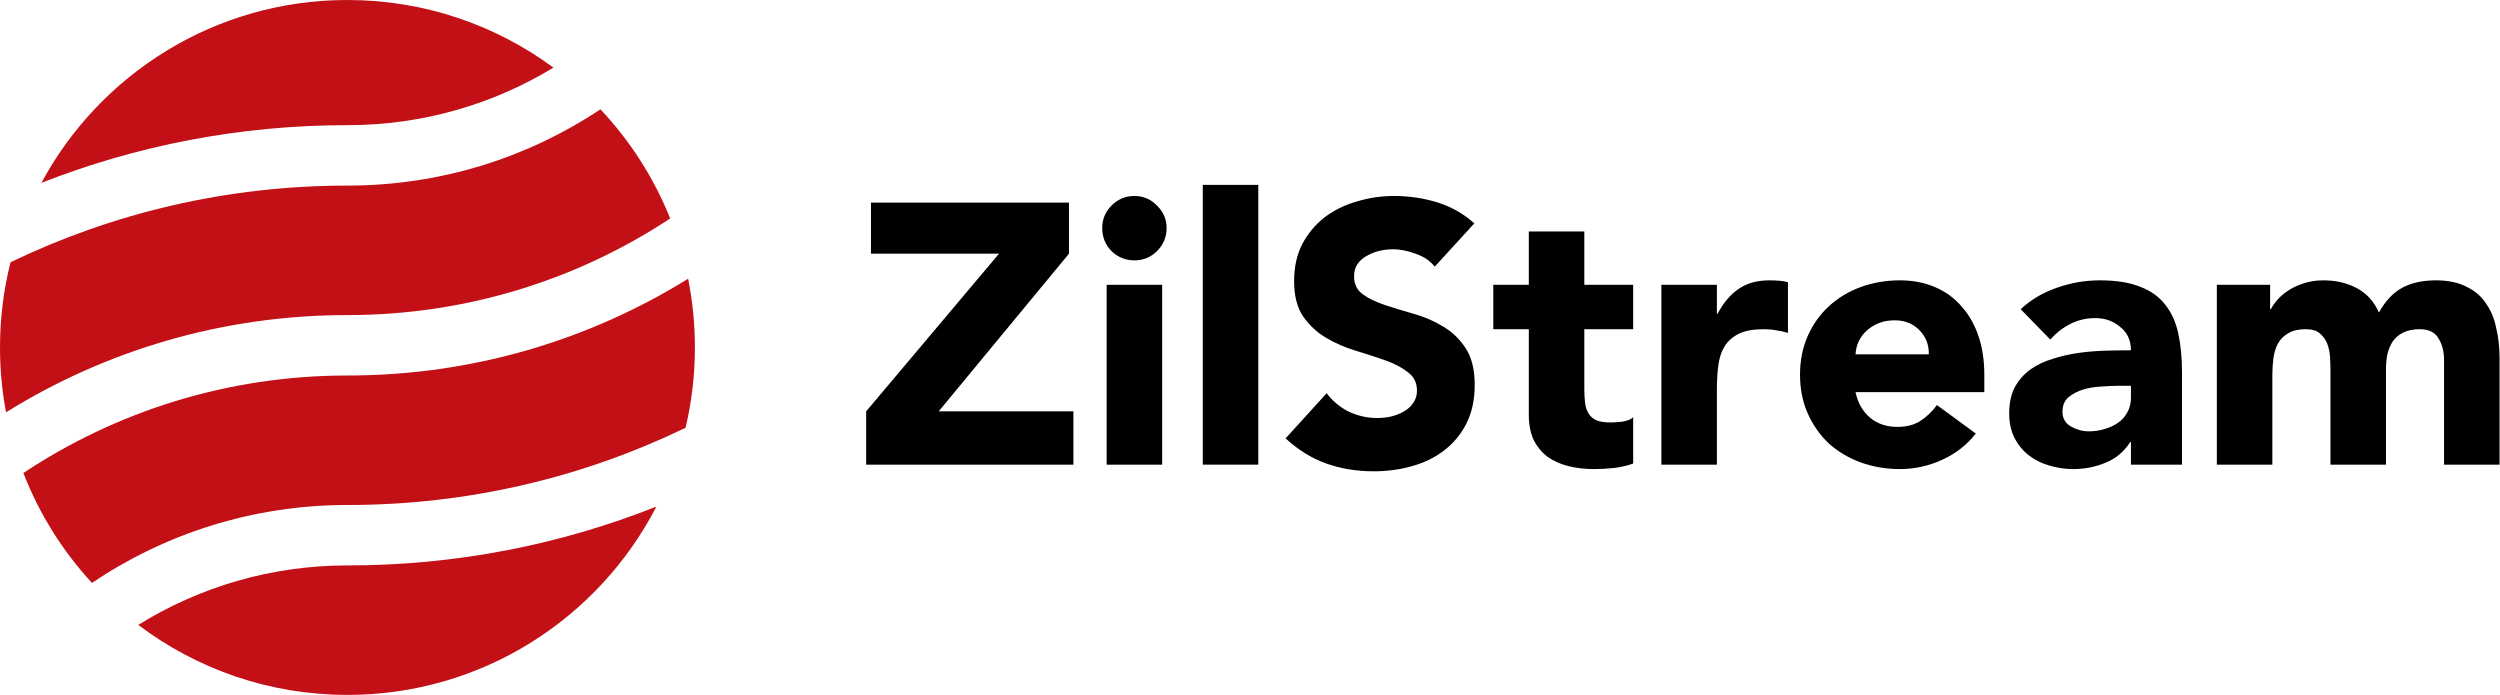
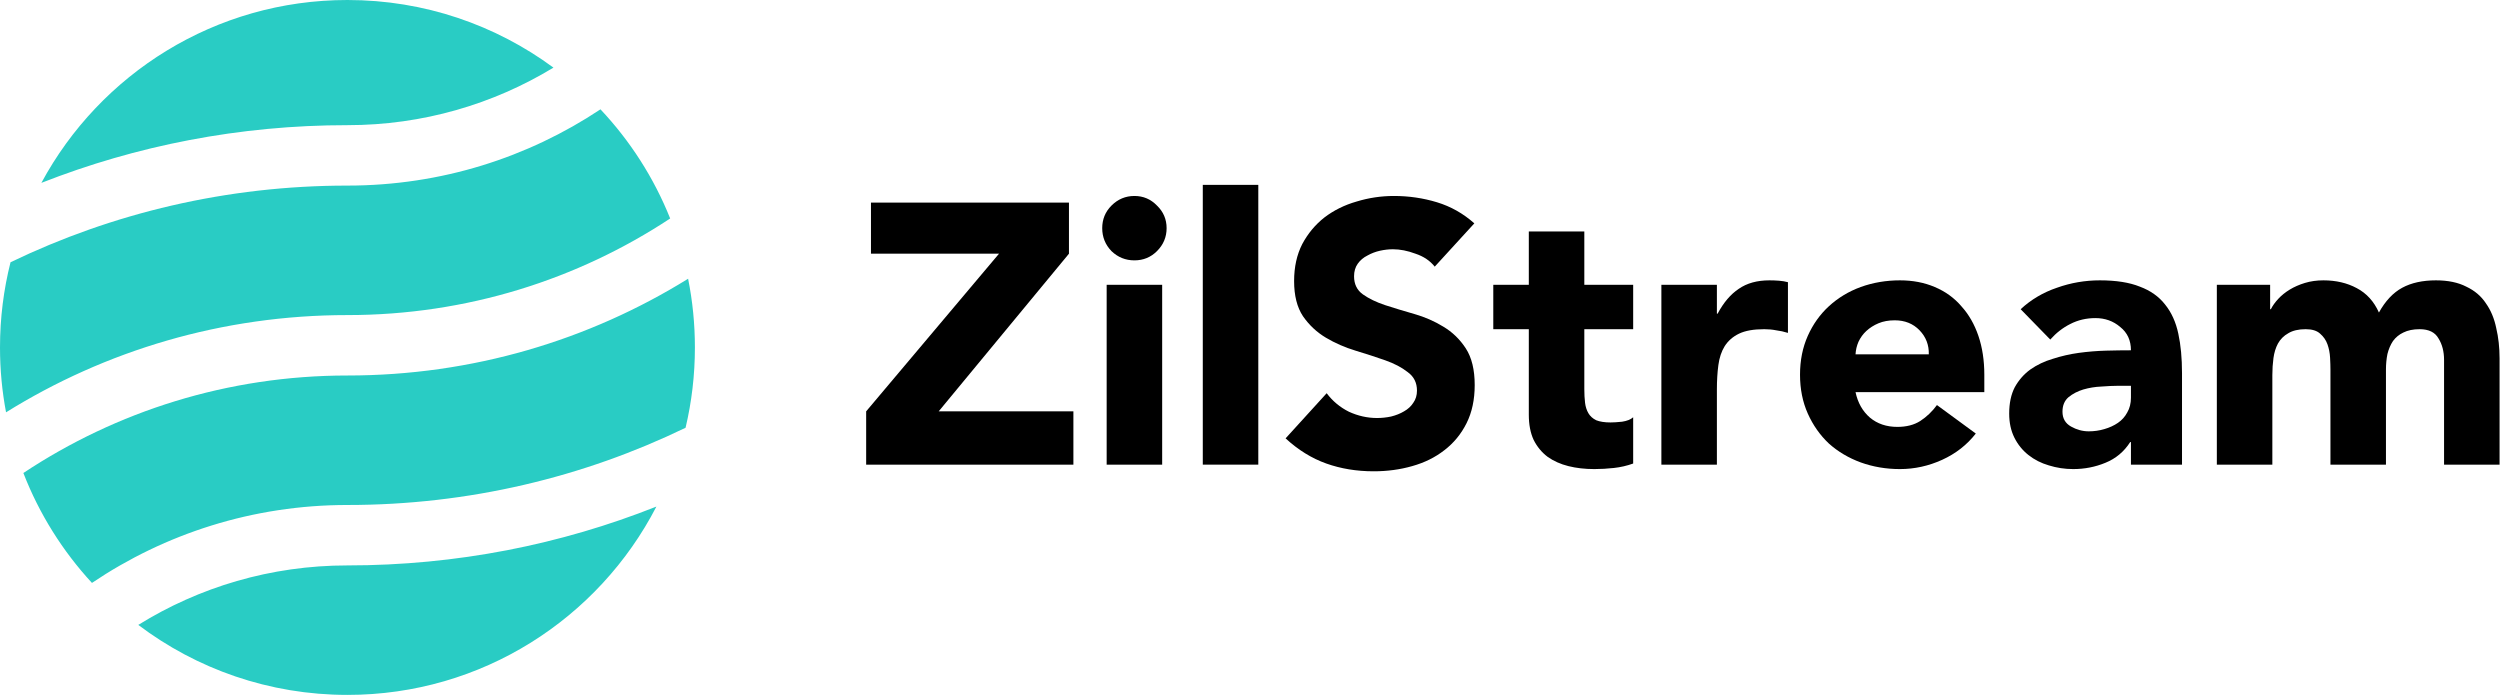
<svg xmlns="http://www.w3.org/2000/svg" width="1216" height="338" viewBox="0 0 1216 338" fill="none">
-   <path fill-rule="evenodd" clip-rule="evenodd" d="M169 60.882C116.457 60.882 66.238 70.832 20.124 88.95C48.659 35.992 104.626 0 169 0C206.507 0 241.161 12.219 269.197 32.892C239.985 50.653 205.687 60.882 169 60.882ZM5.117 127.563C54.692 103.666 110.282 90.273 169 90.273C214.505 90.273 256.819 76.615 292.068 53.175C306.465 68.466 318.044 86.441 325.974 106.269C280.935 135.969 226.986 153.255 169 153.255C108.052 153.255 51.149 170.569 2.939 200.548C1.01 190.327 0 179.781 0 169C0 154.703 1.775 140.821 5.117 127.563ZM169 182.646C110.732 182.646 56.541 200.1 11.37 230.066C19.095 249.994 30.491 268.093 44.728 283.532C80.215 259.599 122.976 245.627 169 245.627C227.948 245.627 283.743 232.13 333.464 208.057C336.43 195.52 338 182.443 338 169C338 157.559 336.863 146.383 334.696 135.58C286.565 165.419 229.794 182.646 169 182.646ZM169 275.019C131.665 275.019 96.805 285.612 67.26 303.956C95.563 325.327 130.802 338 169 338C234.442 338 291.197 300.803 319.275 246.398C272.778 264.866 222.075 275.019 169 275.019Z" fill="#C30F16" />
+   <path fill-rule="evenodd" clip-rule="evenodd" d="M169 60.882C116.457 60.882 66.238 70.832 20.124 88.95C48.659 35.992 104.626 0 169 0C206.507 0 241.161 12.219 269.197 32.892C239.985 50.653 205.687 60.882 169 60.882ZM5.117 127.563C54.692 103.666 110.282 90.273 169 90.273C214.505 90.273 256.819 76.615 292.068 53.175C306.465 68.466 318.044 86.441 325.974 106.269C280.935 135.969 226.986 153.255 169 153.255C108.052 153.255 51.149 170.569 2.939 200.548C1.01 190.327 0 179.781 0 169C0 154.703 1.775 140.821 5.117 127.563ZM169 182.646C110.732 182.646 56.541 200.1 11.37 230.066C19.095 249.994 30.491 268.093 44.728 283.532C80.215 259.599 122.976 245.627 169 245.627C227.948 245.627 283.743 232.13 333.464 208.057C336.43 195.52 338 182.443 338 169C338 157.559 336.863 146.383 334.696 135.58C286.565 165.419 229.794 182.646 169 182.646ZM169 275.019C131.665 275.019 96.805 285.612 67.26 303.956C95.563 325.327 130.802 338 169 338C234.442 338 291.197 300.803 319.275 246.398C272.778 264.866 222.075 275.019 169 275.019Z" fill="#29CCC4" />
  <path d="M421.3 200.08L485.92 123.4H423.64V98.56H519.94V123.4L456.58 200.08H522.1V226H421.3V200.08Z" fill="black" />
  <path d="M538.279 138.52H565.279V226H538.279V138.52ZM536.119 110.98C536.119 106.66 537.619 103 540.619 100C543.739 96.88 547.459 95.32 551.779 95.32C556.099 95.32 559.759 96.88 562.759 100C565.879 103 567.439 106.66 567.439 110.98C567.439 115.3 565.879 119.02 562.759 122.14C559.759 125.14 556.099 126.64 551.779 126.64C547.459 126.64 543.739 125.14 540.619 122.14C537.619 119.02 536.119 115.3 536.119 110.98Z" fill="black" />
  <path d="M585.037 89.92H612.037V226H585.037V89.92Z" fill="black" />
  <path d="M697.855 129.7C695.575 126.82 692.455 124.72 688.495 123.4C684.655 121.96 680.995 121.24 677.515 121.24C675.475 121.24 673.375 121.48 671.215 121.96C669.055 122.44 667.015 123.22 665.095 124.3C663.175 125.26 661.615 126.58 660.415 128.26C659.215 129.94 658.615 131.98 658.615 134.38C658.615 138.22 660.055 141.16 662.935 143.2C665.815 145.24 669.415 146.98 673.735 148.42C678.175 149.86 682.915 151.3 687.955 152.74C692.995 154.18 697.675 156.22 701.995 158.86C706.435 161.5 710.095 165.04 712.975 169.48C715.855 173.92 717.295 179.86 717.295 187.3C717.295 194.38 715.975 200.56 713.335 205.84C710.695 211.12 707.095 215.5 702.535 218.98C698.095 222.46 692.875 225.04 686.875 226.72C680.995 228.4 674.755 229.24 668.155 229.24C659.875 229.24 652.195 227.98 645.115 225.46C638.035 222.94 631.435 218.86 625.315 213.22L645.295 191.26C648.175 195.1 651.775 198.1 656.095 200.26C660.535 202.3 665.095 203.32 669.775 203.32C672.055 203.32 674.335 203.08 676.615 202.6C679.015 202 681.115 201.16 682.915 200.08C684.835 199 686.335 197.62 687.415 195.94C688.615 194.26 689.215 192.28 689.215 190C689.215 186.16 687.715 183.16 684.715 181C681.835 178.72 678.175 176.8 673.735 175.24C669.295 173.68 664.495 172.12 659.335 170.56C654.175 169 649.375 166.9 644.935 164.26C640.495 161.62 636.775 158.14 633.775 153.82C630.895 149.5 629.455 143.8 629.455 136.72C629.455 129.88 630.775 123.88 633.415 118.72C636.175 113.56 639.775 109.24 644.215 105.76C648.775 102.28 653.995 99.7 659.875 98.02C665.755 96.22 671.815 95.32 678.055 95.32C685.255 95.32 692.215 96.34 698.935 98.38C705.655 100.42 711.715 103.84 717.115 108.64L697.855 129.7Z" fill="black" />
  <path d="M794.374 160.12H770.614V189.28C770.614 191.68 770.734 193.9 770.974 195.94C771.214 197.86 771.754 199.54 772.594 200.98C773.434 202.42 774.694 203.56 776.374 204.4C778.174 205.12 780.514 205.48 783.394 205.48C784.834 205.48 786.694 205.36 788.974 205.12C791.374 204.76 793.174 204.04 794.374 202.96V225.46C791.374 226.54 788.254 227.26 785.014 227.62C781.774 227.98 778.594 228.16 775.474 228.16C770.914 228.16 766.714 227.68 762.874 226.72C759.034 225.76 755.674 224.26 752.794 222.22C749.914 220.06 747.634 217.3 745.954 213.94C744.394 210.58 743.614 206.5 743.614 201.7V160.12H726.334V138.52H743.614V112.6H770.614V138.52H794.374V160.12Z" fill="black" />
  <path d="M808.095 138.52H835.095V152.56H835.455C838.335 147.16 841.755 143.14 845.715 140.5C849.675 137.74 854.655 136.36 860.655 136.36C862.215 136.36 863.775 136.42 865.335 136.54C866.895 136.66 868.335 136.9 869.655 137.26V161.92C867.735 161.32 865.815 160.9 863.895 160.66C862.095 160.3 860.175 160.12 858.135 160.12C852.975 160.12 848.895 160.84 845.895 162.28C842.895 163.72 840.555 165.76 838.875 168.4C837.315 170.92 836.295 173.98 835.815 177.58C835.335 181.18 835.095 185.14 835.095 189.46V226H808.095V138.52Z" fill="black" />
  <path d="M961.031 210.88C956.711 216.4 951.251 220.66 944.651 223.66C938.051 226.66 931.211 228.16 924.131 228.16C917.411 228.16 911.051 227.08 905.051 224.92C899.171 222.76 894.011 219.7 889.571 215.74C885.251 211.66 881.831 206.8 879.311 201.16C876.791 195.52 875.531 189.22 875.531 182.26C875.531 175.3 876.791 169 879.311 163.36C881.831 157.72 885.251 152.92 889.571 148.96C894.011 144.88 899.171 141.76 905.051 139.6C911.051 137.44 917.411 136.36 924.131 136.36C930.371 136.36 936.011 137.44 941.051 139.6C946.211 141.76 950.531 144.88 954.011 148.96C957.611 152.92 960.371 157.72 962.291 163.36C964.211 169 965.171 175.3 965.171 182.26V190.72H902.531C903.611 195.88 905.951 200.02 909.551 203.14C913.151 206.14 917.591 207.64 922.871 207.64C927.311 207.64 931.031 206.68 934.031 204.76C937.151 202.72 939.851 200.14 942.131 197.02L961.031 210.88ZM938.171 172.36C938.291 167.8 936.791 163.9 933.671 160.66C930.551 157.42 926.531 155.8 921.611 155.8C918.611 155.8 915.971 156.28 913.691 157.24C911.411 158.2 909.431 159.46 907.751 161.02C906.191 162.46 904.931 164.2 903.971 166.24C903.131 168.16 902.651 170.2 902.531 172.36H938.171Z" fill="black" />
  <path d="M1036.49 215.02H1036.13C1033.13 219.7 1029.11 223.06 1024.07 225.1C1019.15 227.14 1013.93 228.16 1008.41 228.16C1004.33 228.16 1000.37 227.56 996.531 226.36C992.811 225.28 989.511 223.6 986.631 221.32C983.751 219.04 981.471 216.22 979.791 212.86C978.111 209.5 977.271 205.6 977.271 201.16C977.271 196.12 978.171 191.86 979.971 188.38C981.891 184.9 984.411 182.02 987.531 179.74C990.771 177.46 994.431 175.72 998.511 174.52C1002.59 173.2 1006.79 172.24 1011.11 171.64C1015.55 171.04 1019.93 170.68 1024.25 170.56C1028.69 170.44 1032.77 170.38 1036.49 170.38C1036.49 165.58 1034.75 161.8 1031.27 159.04C1027.91 156.16 1023.89 154.72 1019.21 154.72C1014.77 154.72 1010.69 155.68 1006.97 157.6C1003.37 159.4 1000.13 161.92 997.251 165.16L982.851 150.4C987.891 145.72 993.771 142.24 1000.49 139.96C1007.21 137.56 1014.17 136.36 1021.37 136.36C1029.29 136.36 1035.77 137.38 1040.81 139.42C1045.97 141.34 1050.05 144.22 1053.05 148.06C1056.17 151.9 1058.33 156.64 1059.53 162.28C1060.73 167.8 1061.33 174.22 1061.33 181.54V226H1036.49V215.02ZM1029.83 187.66C1027.79 187.66 1025.21 187.78 1022.09 188.02C1019.09 188.14 1016.15 188.62 1013.27 189.46C1010.51 190.3 1008.11 191.56 1006.07 193.24C1004.15 194.92 1003.19 197.26 1003.19 200.26C1003.19 203.5 1004.57 205.9 1007.33 207.46C1010.09 209.02 1012.97 209.8 1015.97 209.8C1018.61 209.8 1021.13 209.44 1023.53 208.72C1026.05 208 1028.27 206.98 1030.19 205.66C1032.11 204.34 1033.61 202.66 1034.69 200.62C1035.89 198.58 1036.49 196.18 1036.49 193.42V187.66H1029.83Z" fill="black" />
  <path d="M1078.27 138.52H1104.19V150.4H1104.55C1105.39 148.72 1106.59 147.04 1108.15 145.36C1109.71 143.68 1111.57 142.18 1113.73 140.86C1115.89 139.54 1118.35 138.46 1121.11 137.62C1123.87 136.78 1126.87 136.36 1130.11 136.36C1136.23 136.36 1141.63 137.62 1146.31 140.14C1151.11 142.66 1154.71 146.62 1157.11 152.02C1160.23 146.38 1164.01 142.36 1168.45 139.96C1172.89 137.56 1178.35 136.36 1184.83 136.36C1190.71 136.36 1195.63 137.38 1199.59 139.42C1203.67 141.34 1206.85 144.04 1209.13 147.52C1211.53 150.88 1213.21 154.9 1214.17 159.58C1215.25 164.14 1215.79 169.06 1215.79 174.34V226H1188.79V175.06C1188.79 170.98 1187.89 167.5 1186.09 164.62C1184.41 161.62 1181.35 160.12 1176.91 160.12C1173.79 160.12 1171.15 160.66 1168.99 161.74C1166.95 162.7 1165.27 164.08 1163.95 165.88C1162.75 167.68 1161.85 169.78 1161.25 172.18C1160.77 174.58 1160.53 177.1 1160.53 179.74V226H1133.53V179.74C1133.53 178.18 1133.47 176.26 1133.35 173.98C1133.23 171.7 1132.81 169.54 1132.09 167.5C1131.37 165.46 1130.17 163.72 1128.49 162.28C1126.93 160.84 1124.59 160.12 1121.47 160.12C1117.99 160.12 1115.17 160.78 1113.01 162.1C1110.85 163.3 1109.17 164.98 1107.97 167.14C1106.89 169.18 1106.17 171.52 1105.81 174.16C1105.45 176.8 1105.27 179.56 1105.27 182.44V226H1078.27V138.52Z" fill="black" />
</svg>
